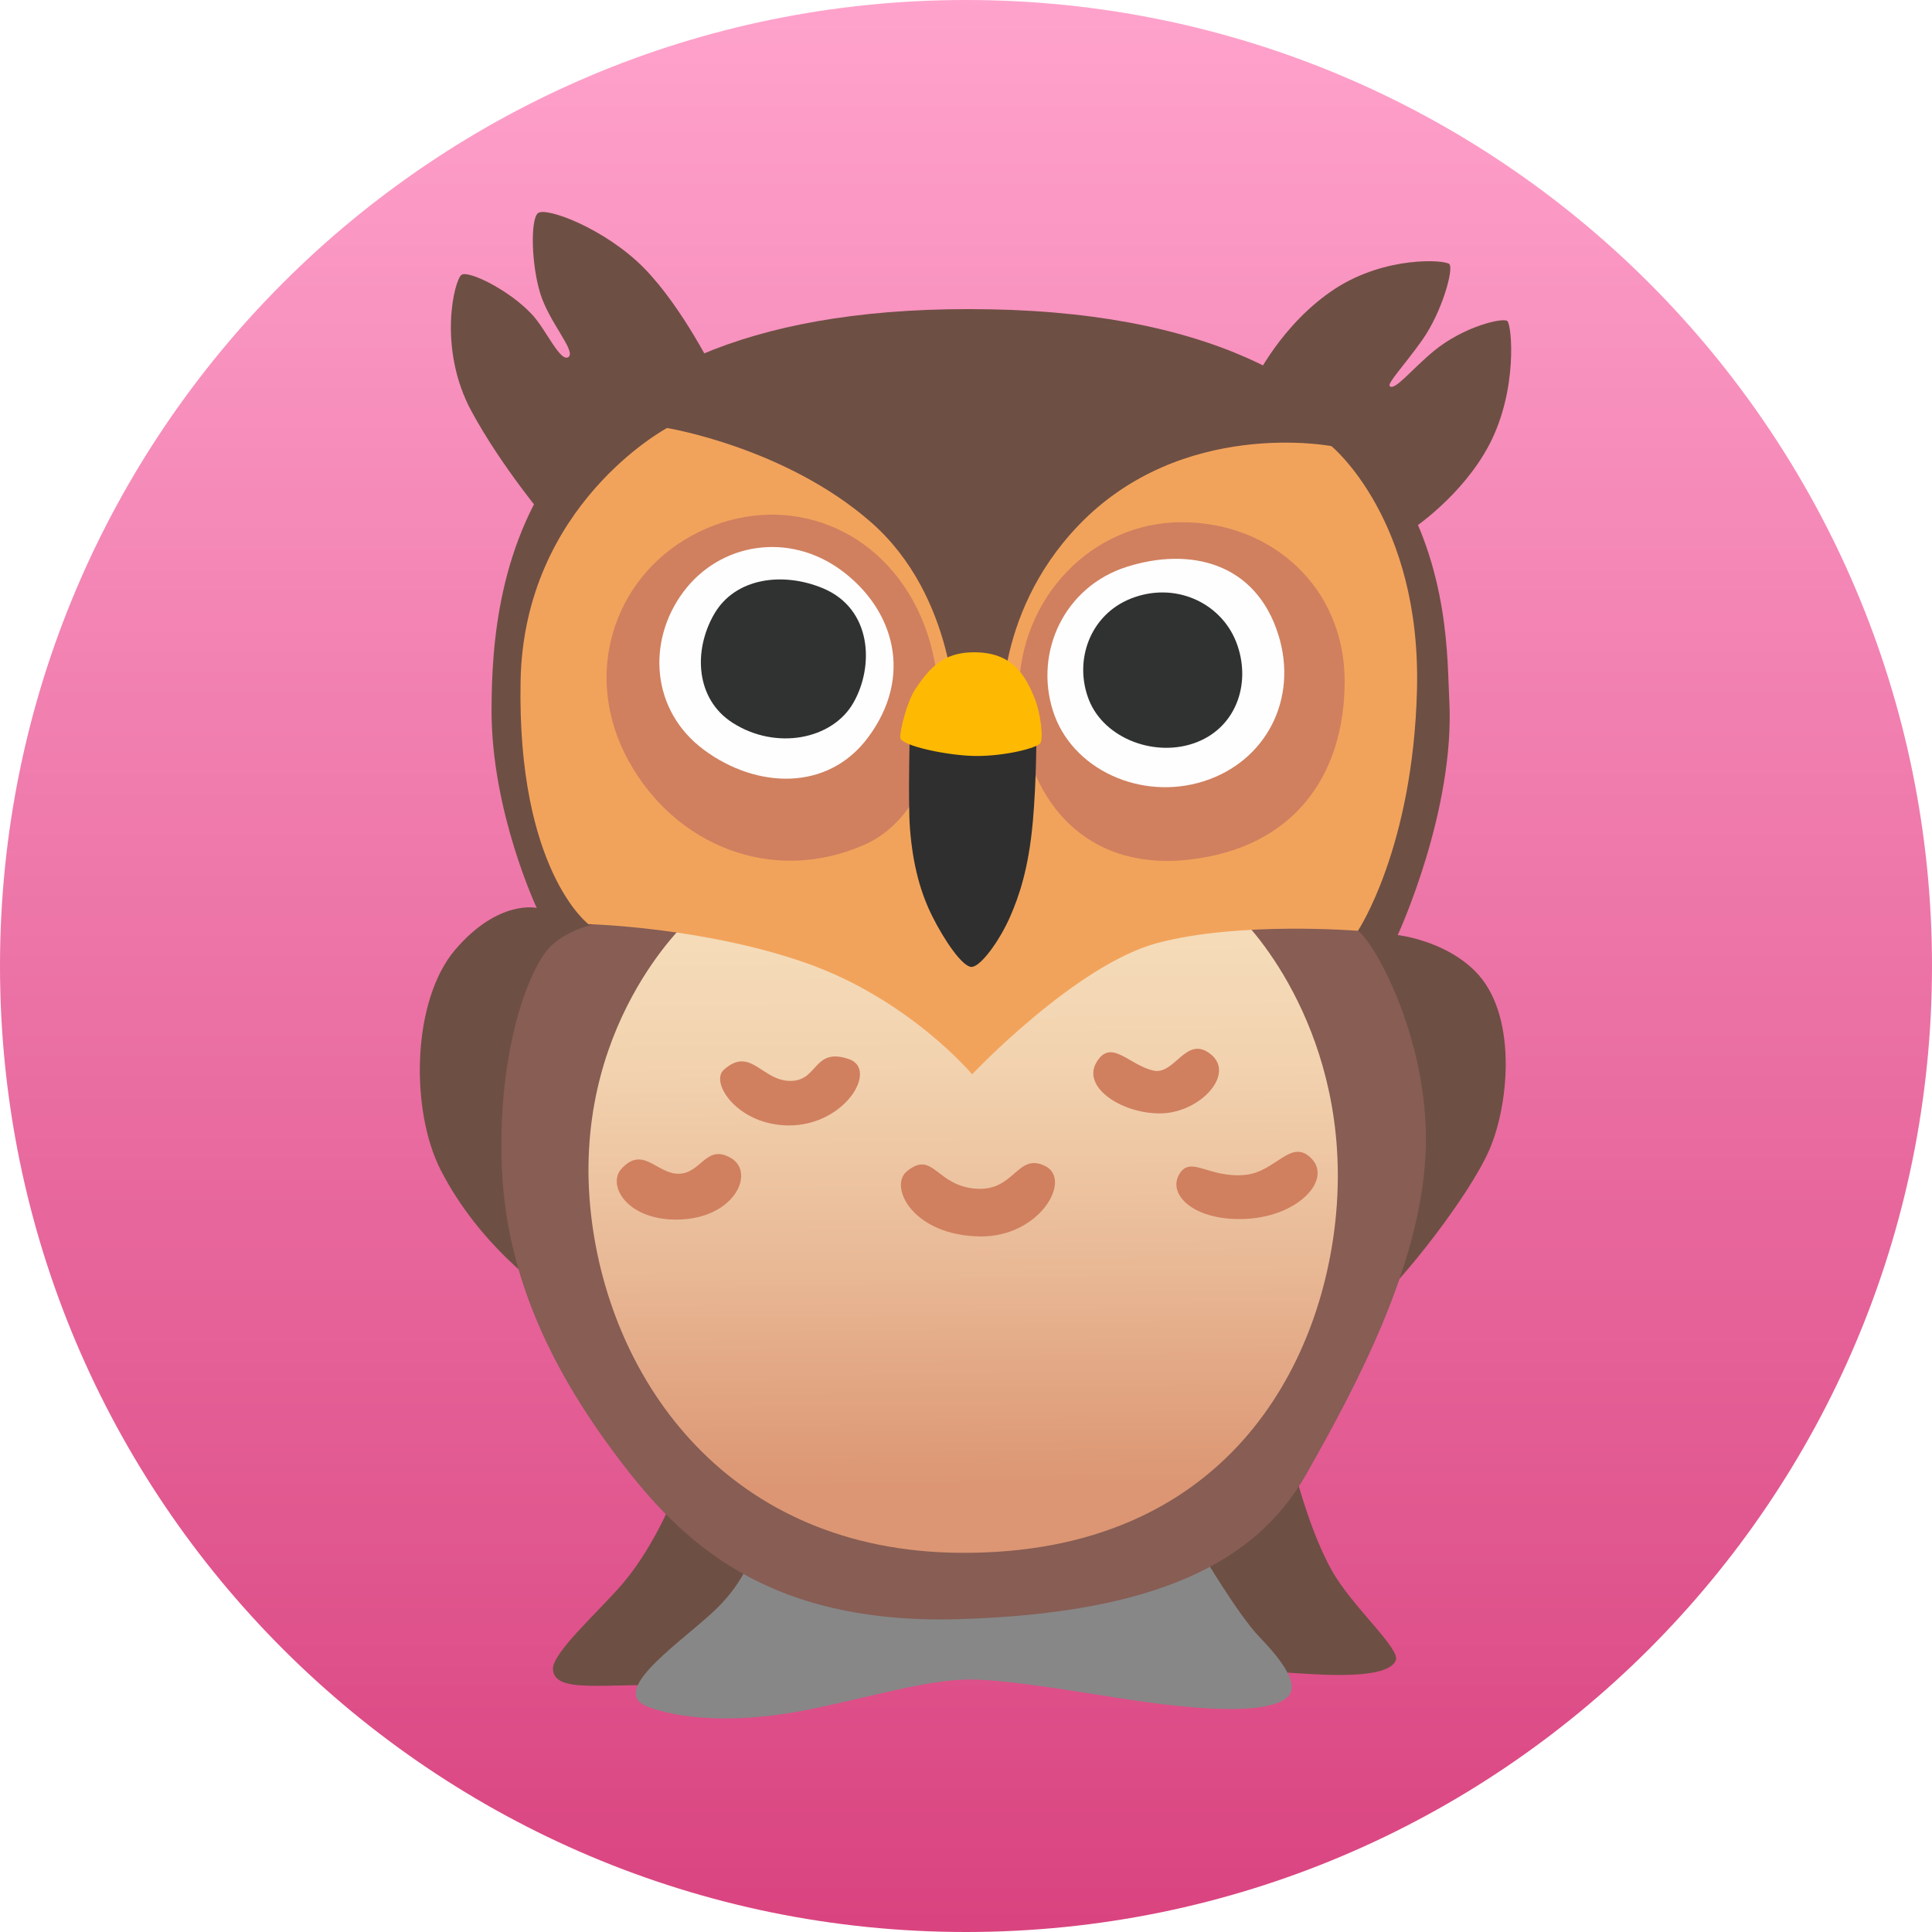
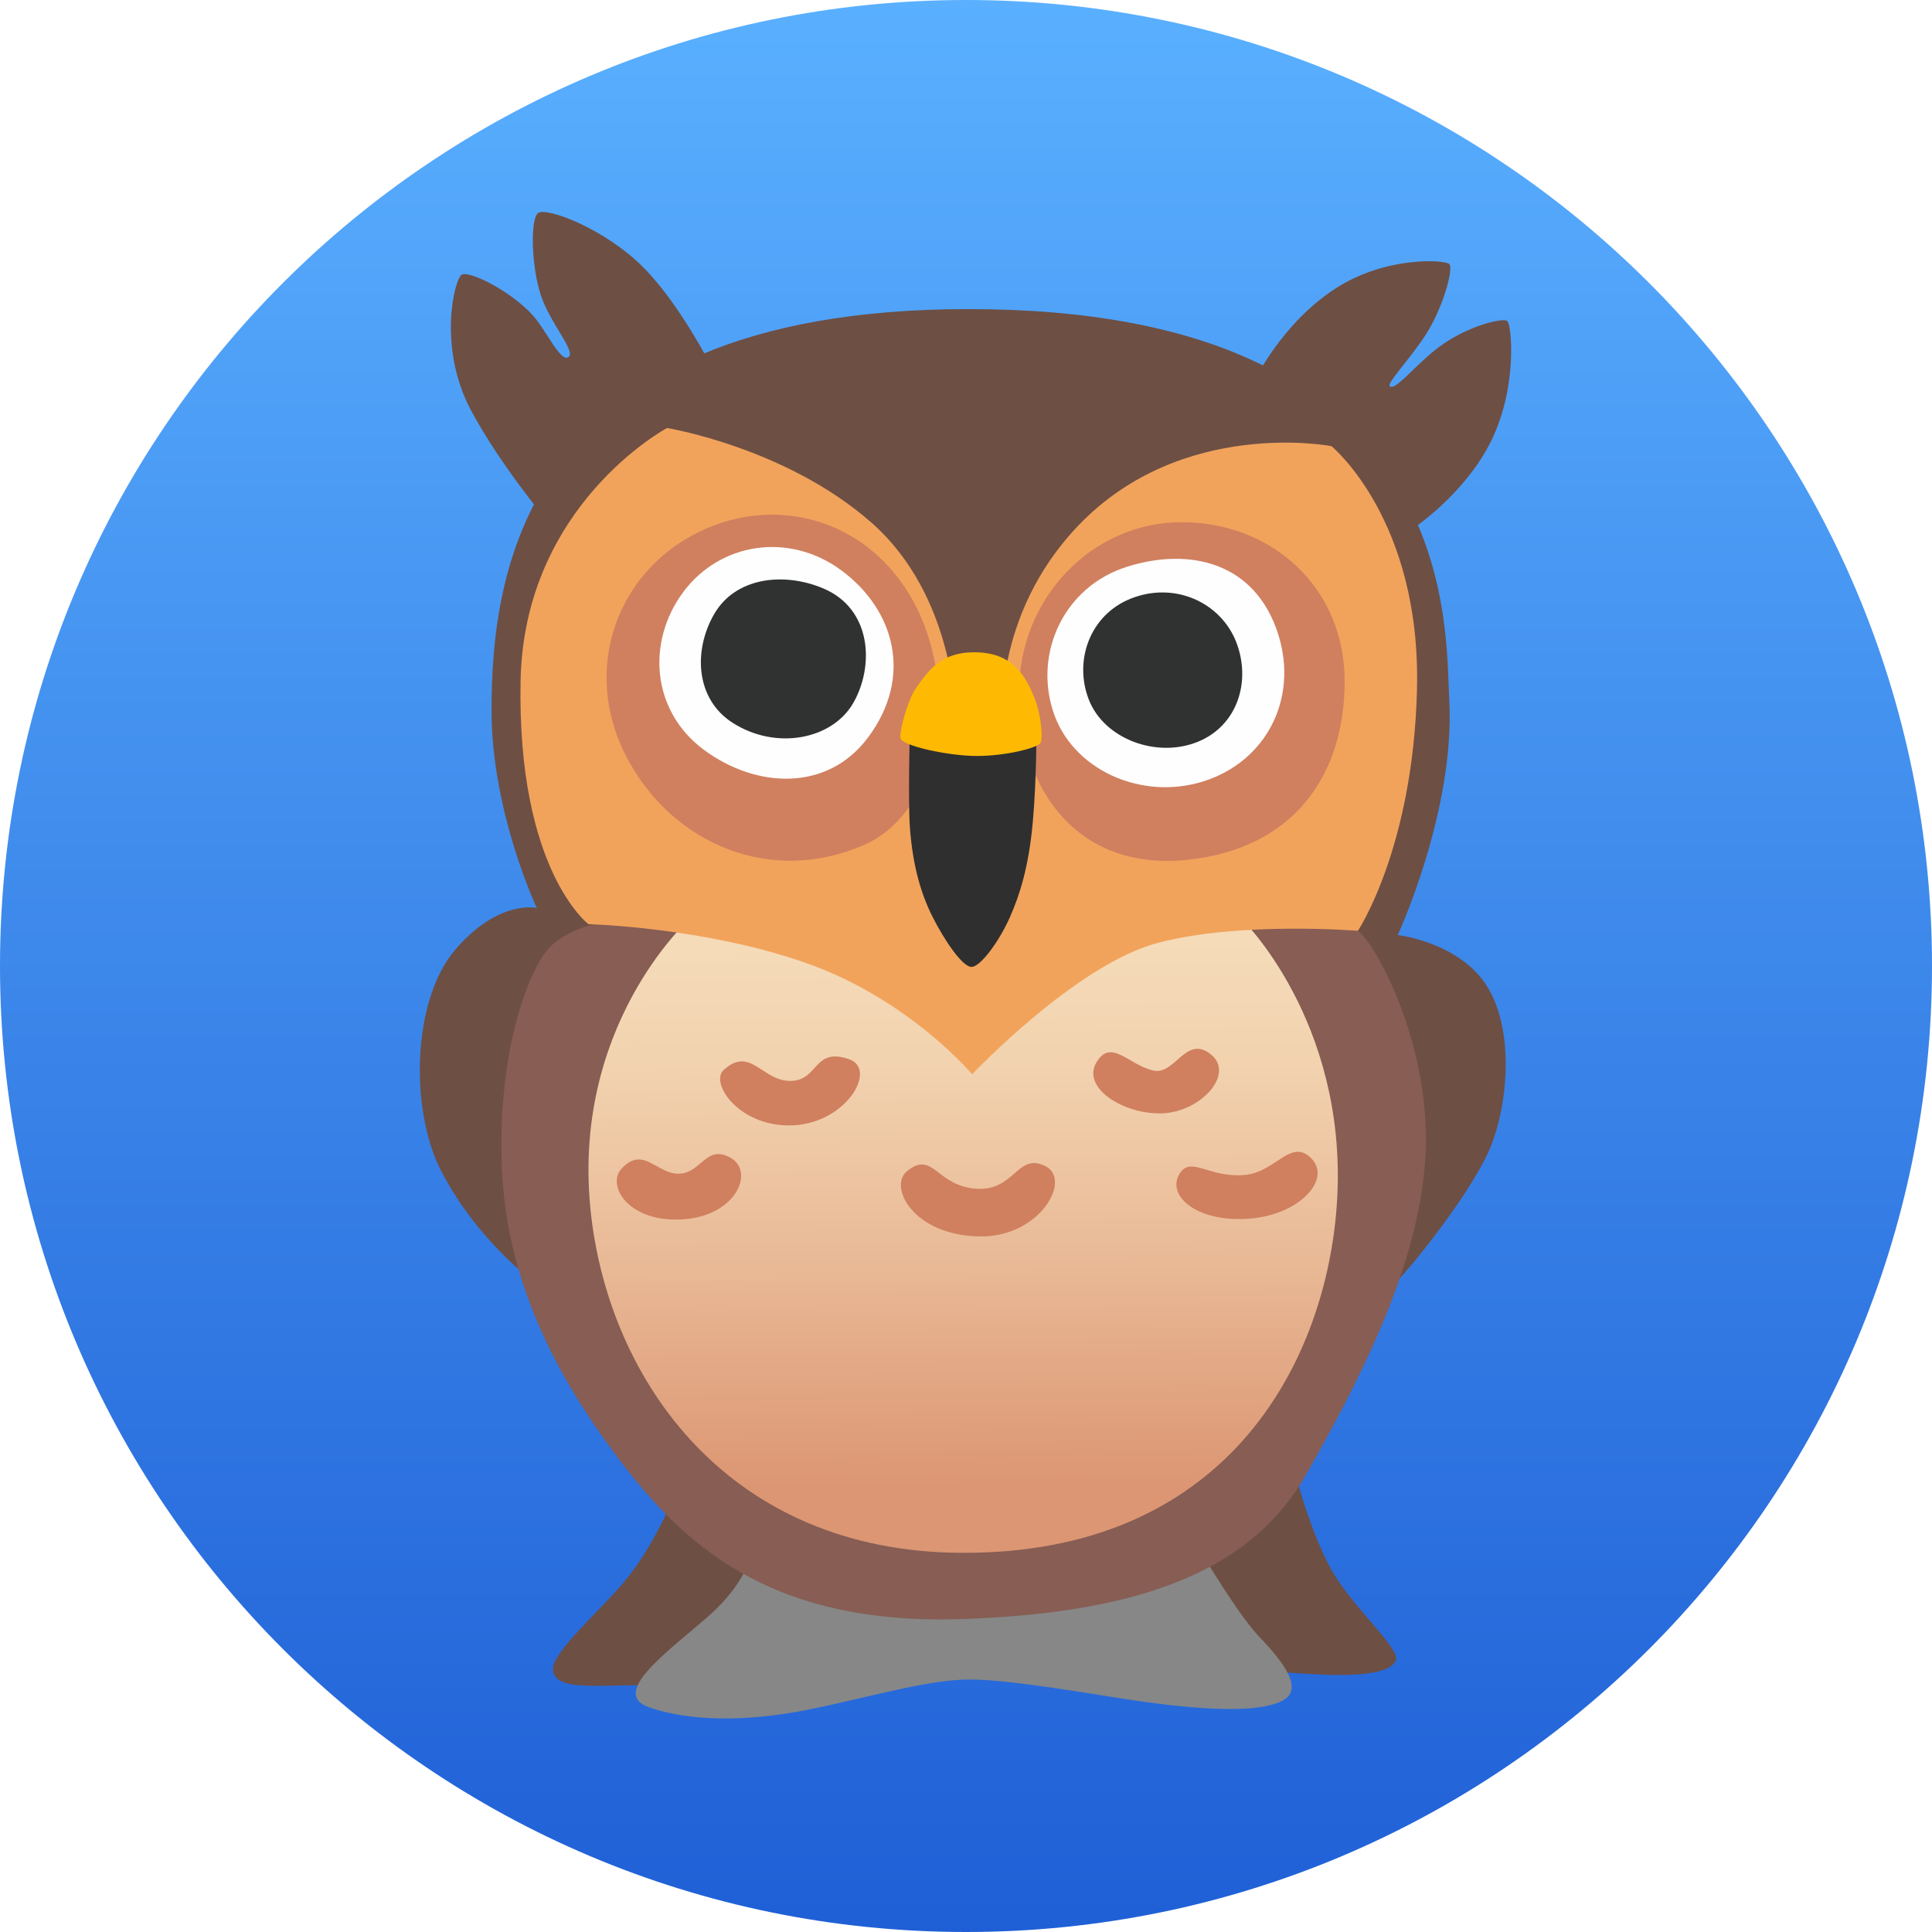
<svg xmlns="http://www.w3.org/2000/svg" viewBox="0 0 128 128" width="128" height="128">
  <defs>
    <linearGradient id="owl-bg" x1="0" y1="0" x2="0" y2="1">
-       <stop offset="0" stop-color="#FFA3CC" />
-       <stop offset="1" stop-color="#D9437F" />
+       <stop offset="0" stop-color="#5AB0FF" />
+       <stop offset="1" stop-color="#1F5FD6" />
    </linearGradient>
  </defs>
  <circle cx="64" cy="64" r="64" fill="url(#owl-bg)" />
  <svg x="9.74" y="8.68" width="108.94" height="108.94" viewBox="0 0 128 128">
    <path style="fill:#6E4F44;" d="M97.36,62.59c0,0,4.5-9.71,4.01-18.37c-0.32-5.56,0.92-29.63-35.69-30.34  c-36.6-0.7-38.86,20.74-38.86,31.25c0,7.88,3.52,15.35,3.52,15.35s-2.96-0.7-6.34,3.24s-3.54,12.47-1.13,17.18  c3.03,5.91,8.02,9.29,8.02,9.29l10.42,15.35c0,0-1.55,4.29-4.22,7.46c-1.8,2.14-5.58,5.46-5.49,6.76c0.14,1.97,4.22,0.99,10.14,1.27  c5.91,0.28,22.67-2.53,22.67-2.53s22.81,1.41,25.06,1.55c2.25,0.14,7.11,0.49,7.74-0.99c0.39-0.91-3.42-4.2-5-7.04  c-2.04-3.66-3.31-9.43-3.31-9.43s4.65-9.71,6.62-11.26c1.97-1.55,7.46-8.45,9.01-12.11s2.11-10.56-1.13-13.8  C101,62.99,97.36,62.59,97.36,62.59z" />
    <path style="fill:#6E4F44;" d="M86.17,19.51c0,0,2.11-4.5,6.34-7.25c3.9-2.53,8.52-2.25,8.87-1.9c0.35,0.35-0.54,3.68-2.11,5.91  c-1.34,1.9-2.75,3.38-2.53,3.59c0.39,0.39,1.72-1.33,3.45-2.75c2.32-1.9,5.35-2.6,5.7-2.32s0.84,5.35-1.41,9.64  c-2.11,4.01-5.98,6.55-5.98,6.55l-5.42-7.32L86.17,19.51z" />
    <path style="fill:#6E4F44;" d="M44.28,19.01c0,0-2.53-5.21-5.56-8.31s-7.74-4.86-8.31-4.29s-0.49,4.01,0.21,6.26s2.82,4.5,2.18,4.93  c-0.63,0.42-1.73-2.13-2.82-3.31c-1.76-1.9-4.93-3.45-5.49-3.1c-0.56,0.35-1.9,5.7,0.77,10.63c2.37,4.37,5.84,8.45,5.84,8.45  l8.17-7.81L44.28,19.01z" />
    <path style="fill:#878787;" d="M46.96,111.06c0,0-0.5,2.08-3.1,4.41c-2.96,2.65-7.98,6.1-4.79,7.23c3.19,1.13,7.7,1.13,12.39,0.19  c4.69-0.94,9.29-2.35,12.58-2.35c3.28,0,9.95,1.22,13.23,1.69c3.28,0.47,7.47,0.88,9.85,0.38c2.21-0.47,3.26-1.45-0.54-5.4  c-1.63-1.69-4.43-6.43-4.43-6.43l-18.96,3.1L46.96,111.06z" />
    <path style="fill:#875D54;" d="M36.45,61.41c0,0-3.85,0.38-5.44,2.53s-3.75,8.26-3.38,16.89c0.38,8.63,4.13,15.96,9.01,22.43  c4.88,6.48,11.54,13.05,26.65,12.58c15.11-0.47,22.99-4.32,26.94-11.26c3.94-6.95,8.82-16.14,9.29-24.78  c0.47-8.63-3.85-16.52-5.26-17.55c-1.41-1.03-30.5-2.44-30.5-2.44L36.45,61.41z" />
    <linearGradient id="owl-SVGID_1_" gradientUnits="userSpaceOnUse" x1="63.407" y1="60.819" x2="63.716" y2="110.686">
      <stop offset="0.05" style="stop-color:#F5DBB8" />
      <stop offset="0.238" style="stop-color:#F2D2AF" />
      <stop offset="0.547" style="stop-color:#E9B996" />
      <stop offset="0.894" style="stop-color:#DC9673" />
    </linearGradient>
    <path style="fill:url(#owl-SVGID_1_);" d="M42.17,61.41c0,0-9.29,8.35-7.6,22.99c1.49,12.92,10.7,26.19,28.81,26.28  c20.56,0.11,28.14-14.57,29.19-26.47c1.22-13.89-6.66-22.34-7.7-23.18C83.84,60.19,42.17,61.41,42.17,61.41z" />
    <path style="fill:#F2A35B;" d="M64.23,73.43c0,0,8.07-8.54,14.45-10.23c6.38-1.69,15.58-0.94,15.58-0.94s4.29-6.43,4.6-18.77  c0.33-13.25-6.66-18.96-6.66-18.96s-11.64-2.25-19.71,6.19c-6.76,7.07-5.91,15.58-5.91,15.58l-3.64-0.61c0,0,0.05-9.46-6.62-15.27  s-15.84-7.3-15.84-7.3s-11.14,5.95-11.4,19.69c-0.28,14.73,5.28,18.93,5.28,18.93s9.03,0.23,17.01,3.05S64.23,73.43,64.23,73.43z" />
    <path style="fill:#D0805F;" d="M93.23,42.83c0,7.3-3.93,12.97-12.11,13.89c-8.86,1-13.24-5.75-13.24-13.05s5.67-13.22,12.67-13.22  S93.23,35.53,93.23,42.83z" />
    <path style="fill:#D0805F;" d="M59.65,36.6c3.63,6.6,2.18,16.37-3.87,18.99c-7.13,3.1-14.67,0.03-18.3-6.57s-1.23-14.14,4.9-17.51  S56.02,30,59.65,36.6z" />
    <path style="fill:#D0805F;" d="M78.35,73.14c1.67,0.37,2.53-2.82,4.46-1.27c1.92,1.55-0.8,4.5-3.8,4.6c-3,0.09-6.24-1.97-5.12-3.94  C75.02,70.56,76.43,72.72,78.35,73.14z" />
    <path style="fill:#D0805F;" d="M85.49,81.26c2.39-0.23,3.57-2.91,5.16-1.27s-0.99,4.46-5.02,4.69c-4.04,0.23-6.19-1.83-5.3-3.43  C81.22,79.67,82.62,81.54,85.49,81.26z" />
    <path style="fill:#D0805F;" d="M64.6,82.34c2.95,0.17,3.14-2.82,5.3-1.78c2.16,1.03-0.37,5.53-5.02,5.49  c-5.26-0.05-7.17-3.88-5.73-5.07C61.22,79.29,61.41,82.15,64.6,82.34z" />
    <path style="fill:#D0805F;" d="M50.24,73.94c2.02-0.12,1.69-2.63,4.41-1.69c2.3,0.8-0.33,5.21-4.74,5.16  c-3.94-0.04-6.1-3.33-5.02-4.32C47.03,71.15,47.9,74.08,50.24,73.94z" />
    <path style="fill:#D0805F;" d="M41.42,81.17c1.74-0.05,2.11-2.35,4.04-1.22c1.92,1.13,0.28,4.74-4.18,4.79  c-3.99,0.04-5.46-2.73-4.36-3.94C38.61,78.92,39.69,81.22,41.42,81.17z" />
    <path style="fill:#FFFEFF;" d="M70.52,45.13c1.45,4.58,6.87,7.03,11.73,5.49c4.86-1.54,7.38-6.41,5.82-11.4  c-1.77-5.66-6.91-6.84-11.78-5.3C71.42,35.45,69.06,40.54,70.52,45.13z" />
    <path style="fill:#FFFEFF;" d="M41.75,35.88c-2.87,3.86-2.5,9.25,1.6,12.29s9.63,3.25,12.76-0.94c3.56-4.75,2.07-9.95-2.02-13  S44.62,32.03,41.75,35.88z" />
    <path style="fill:#303232;" d="M84.78,39.76c1.2,3.06,0.12,6.56-3.04,7.81c-3.17,1.25-7.21-0.23-8.42-3.29  c-1.2-3.06,0.09-6.62,3.26-7.88C80,35.04,83.57,36.7,84.78,39.76z" />
    <path style="fill:#303232;" d="M54.98,44.52c-1.63,2.85-6.01,3.71-9.39,1.55c-2.87-1.83-3.09-5.59-1.45-8.45  c1.63-2.85,5.36-3.33,8.49-2.02C56.44,37.2,56.62,41.67,54.98,44.52z" />
    <path style="fill:#2F2F2F;" d="M59.39,46.11c0,0-0.16,6.1,0,8.17c0.23,2.96,0.86,5.09,1.74,6.85c0.94,1.88,2.35,3.94,3.05,3.94  c0.7,0,2.16-1.99,3-3.89c0.7-1.6,1.45-3.75,1.78-7.46c0.28-3.15,0.28-6.95,0.28-6.95L59.39,46.11z" />
    <path style="fill:#FEB903;" d="M64.23,40.58c3.24-0.07,4.18,1.92,4.88,3.61c0.42,1.01,0.7,3.1,0.42,3.47  c-0.28,0.38-2.72,0.99-4.93,0.99s-5.91-0.8-5.96-1.41c-0.05-0.61,0.56-2.89,1.17-3.8C60.94,41.75,62.02,40.62,64.23,40.58z" />
  </svg>
</svg>
